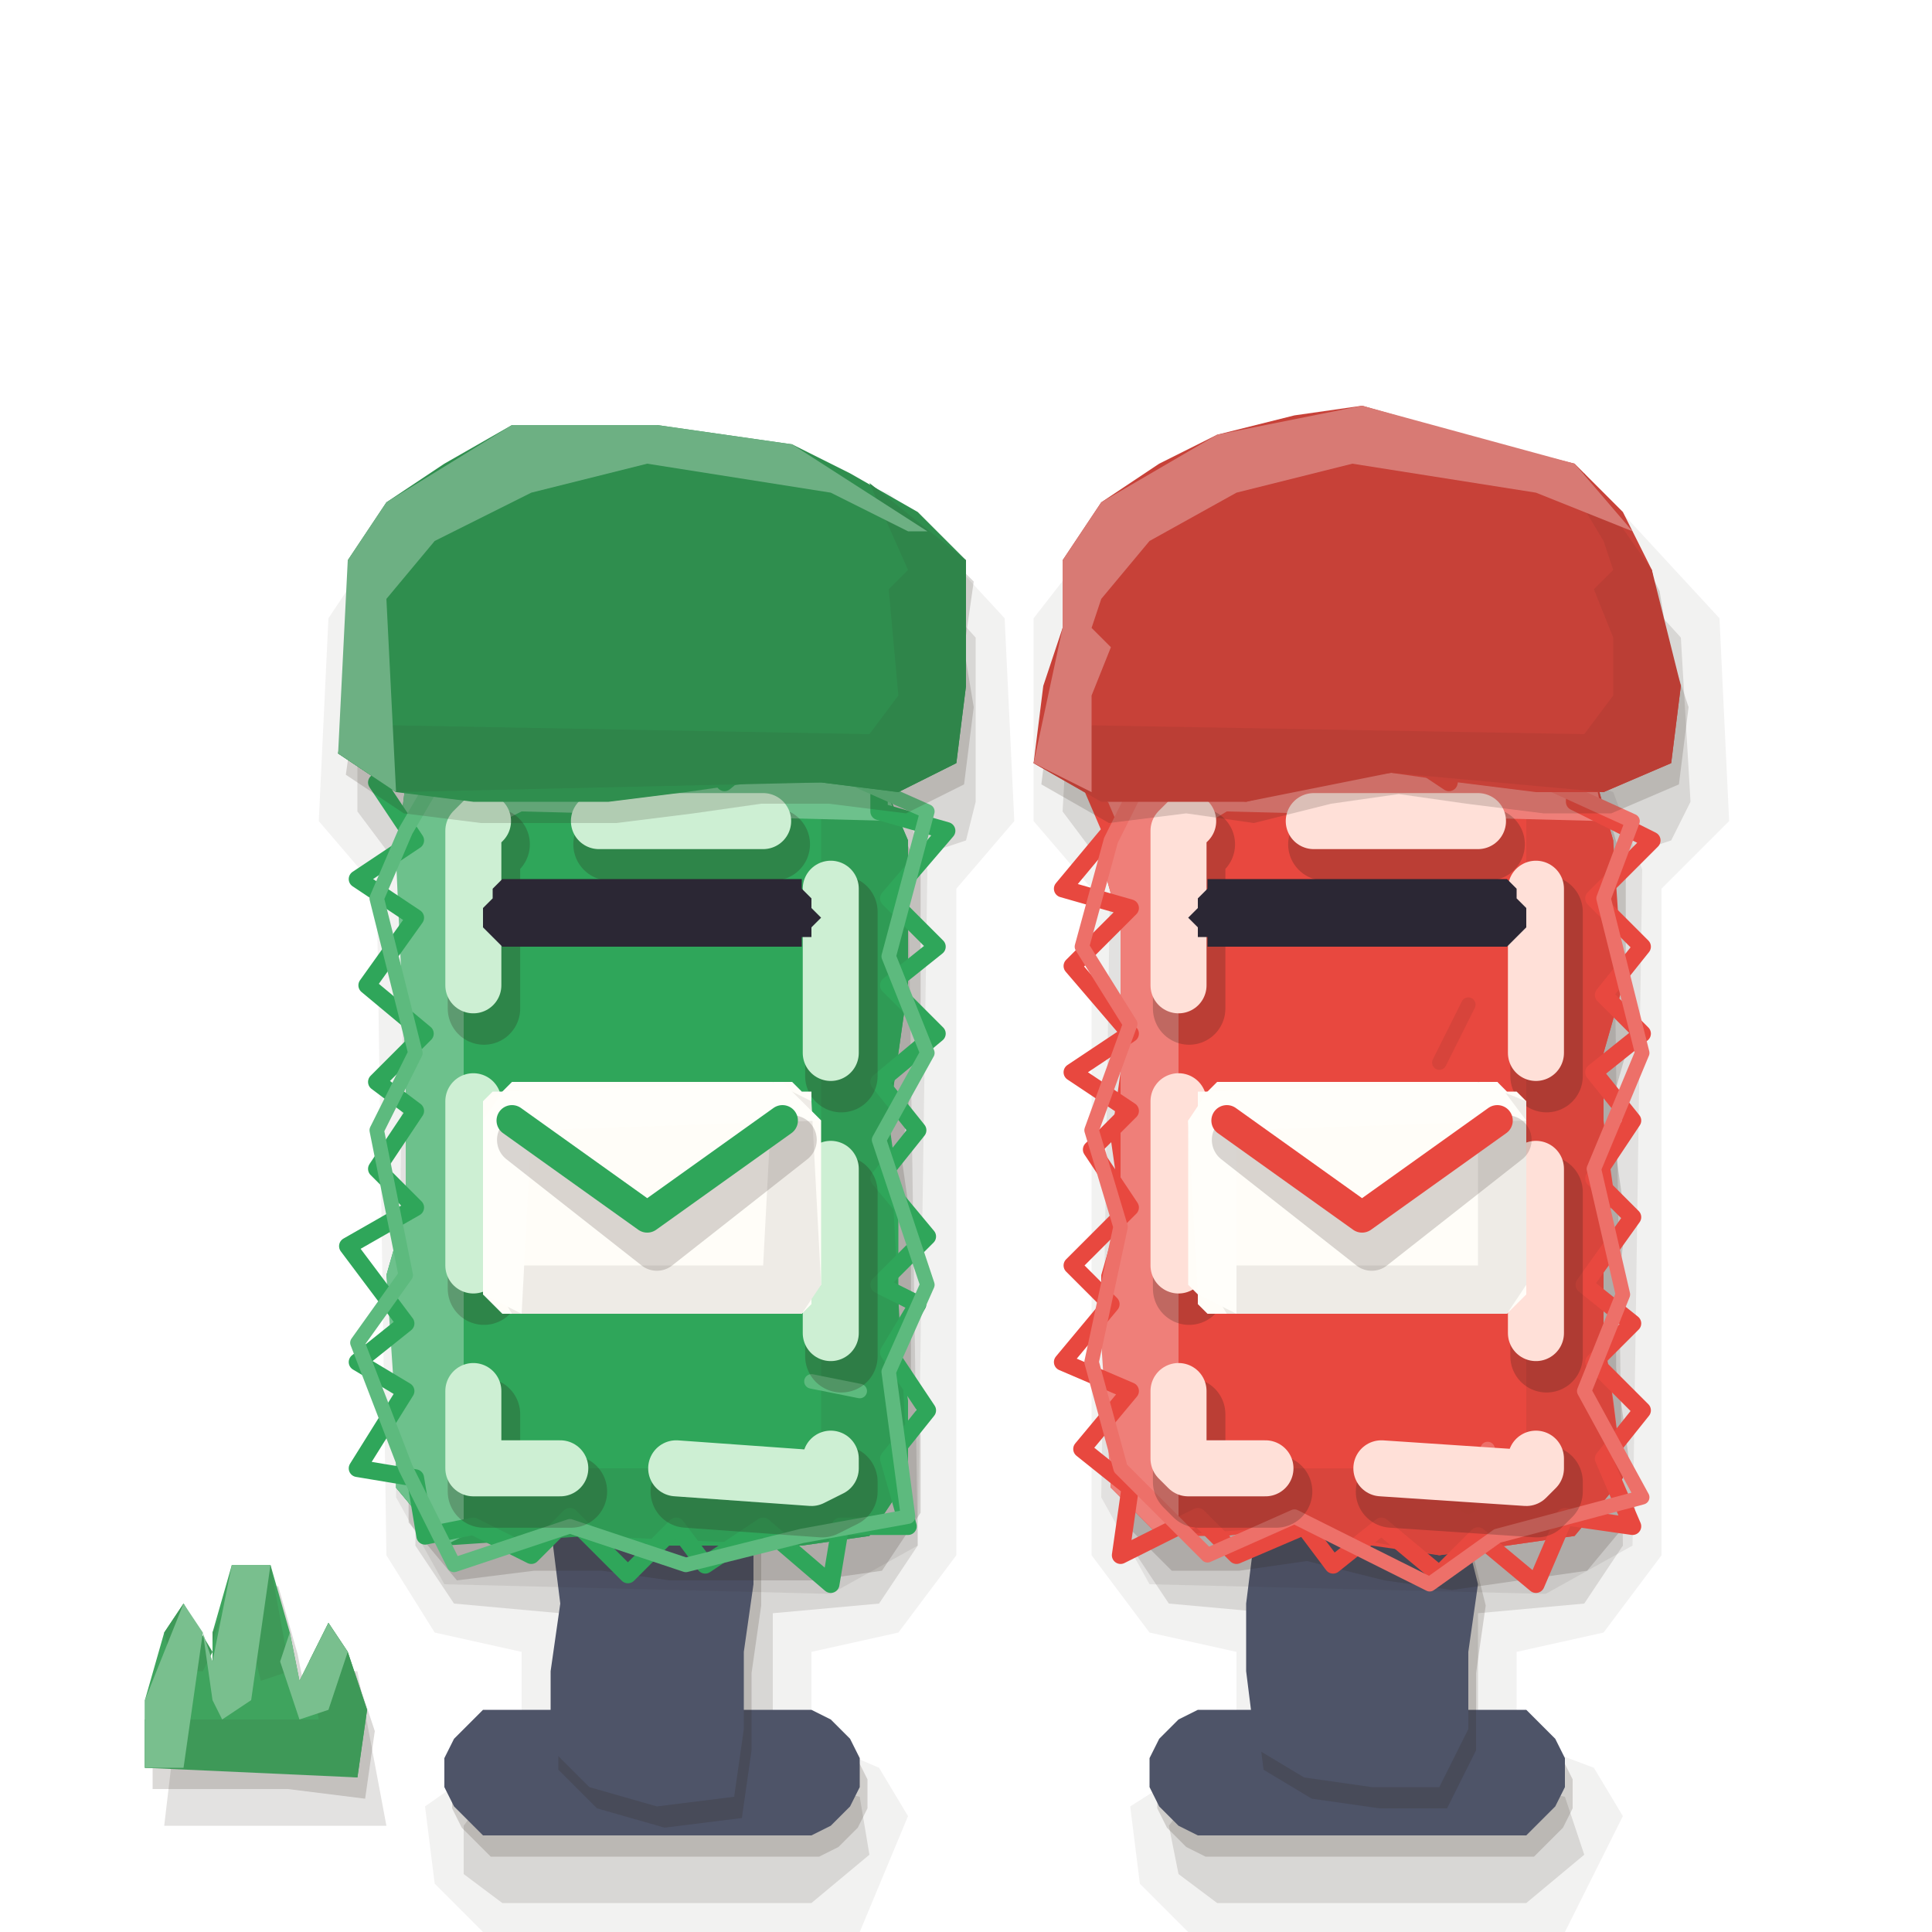
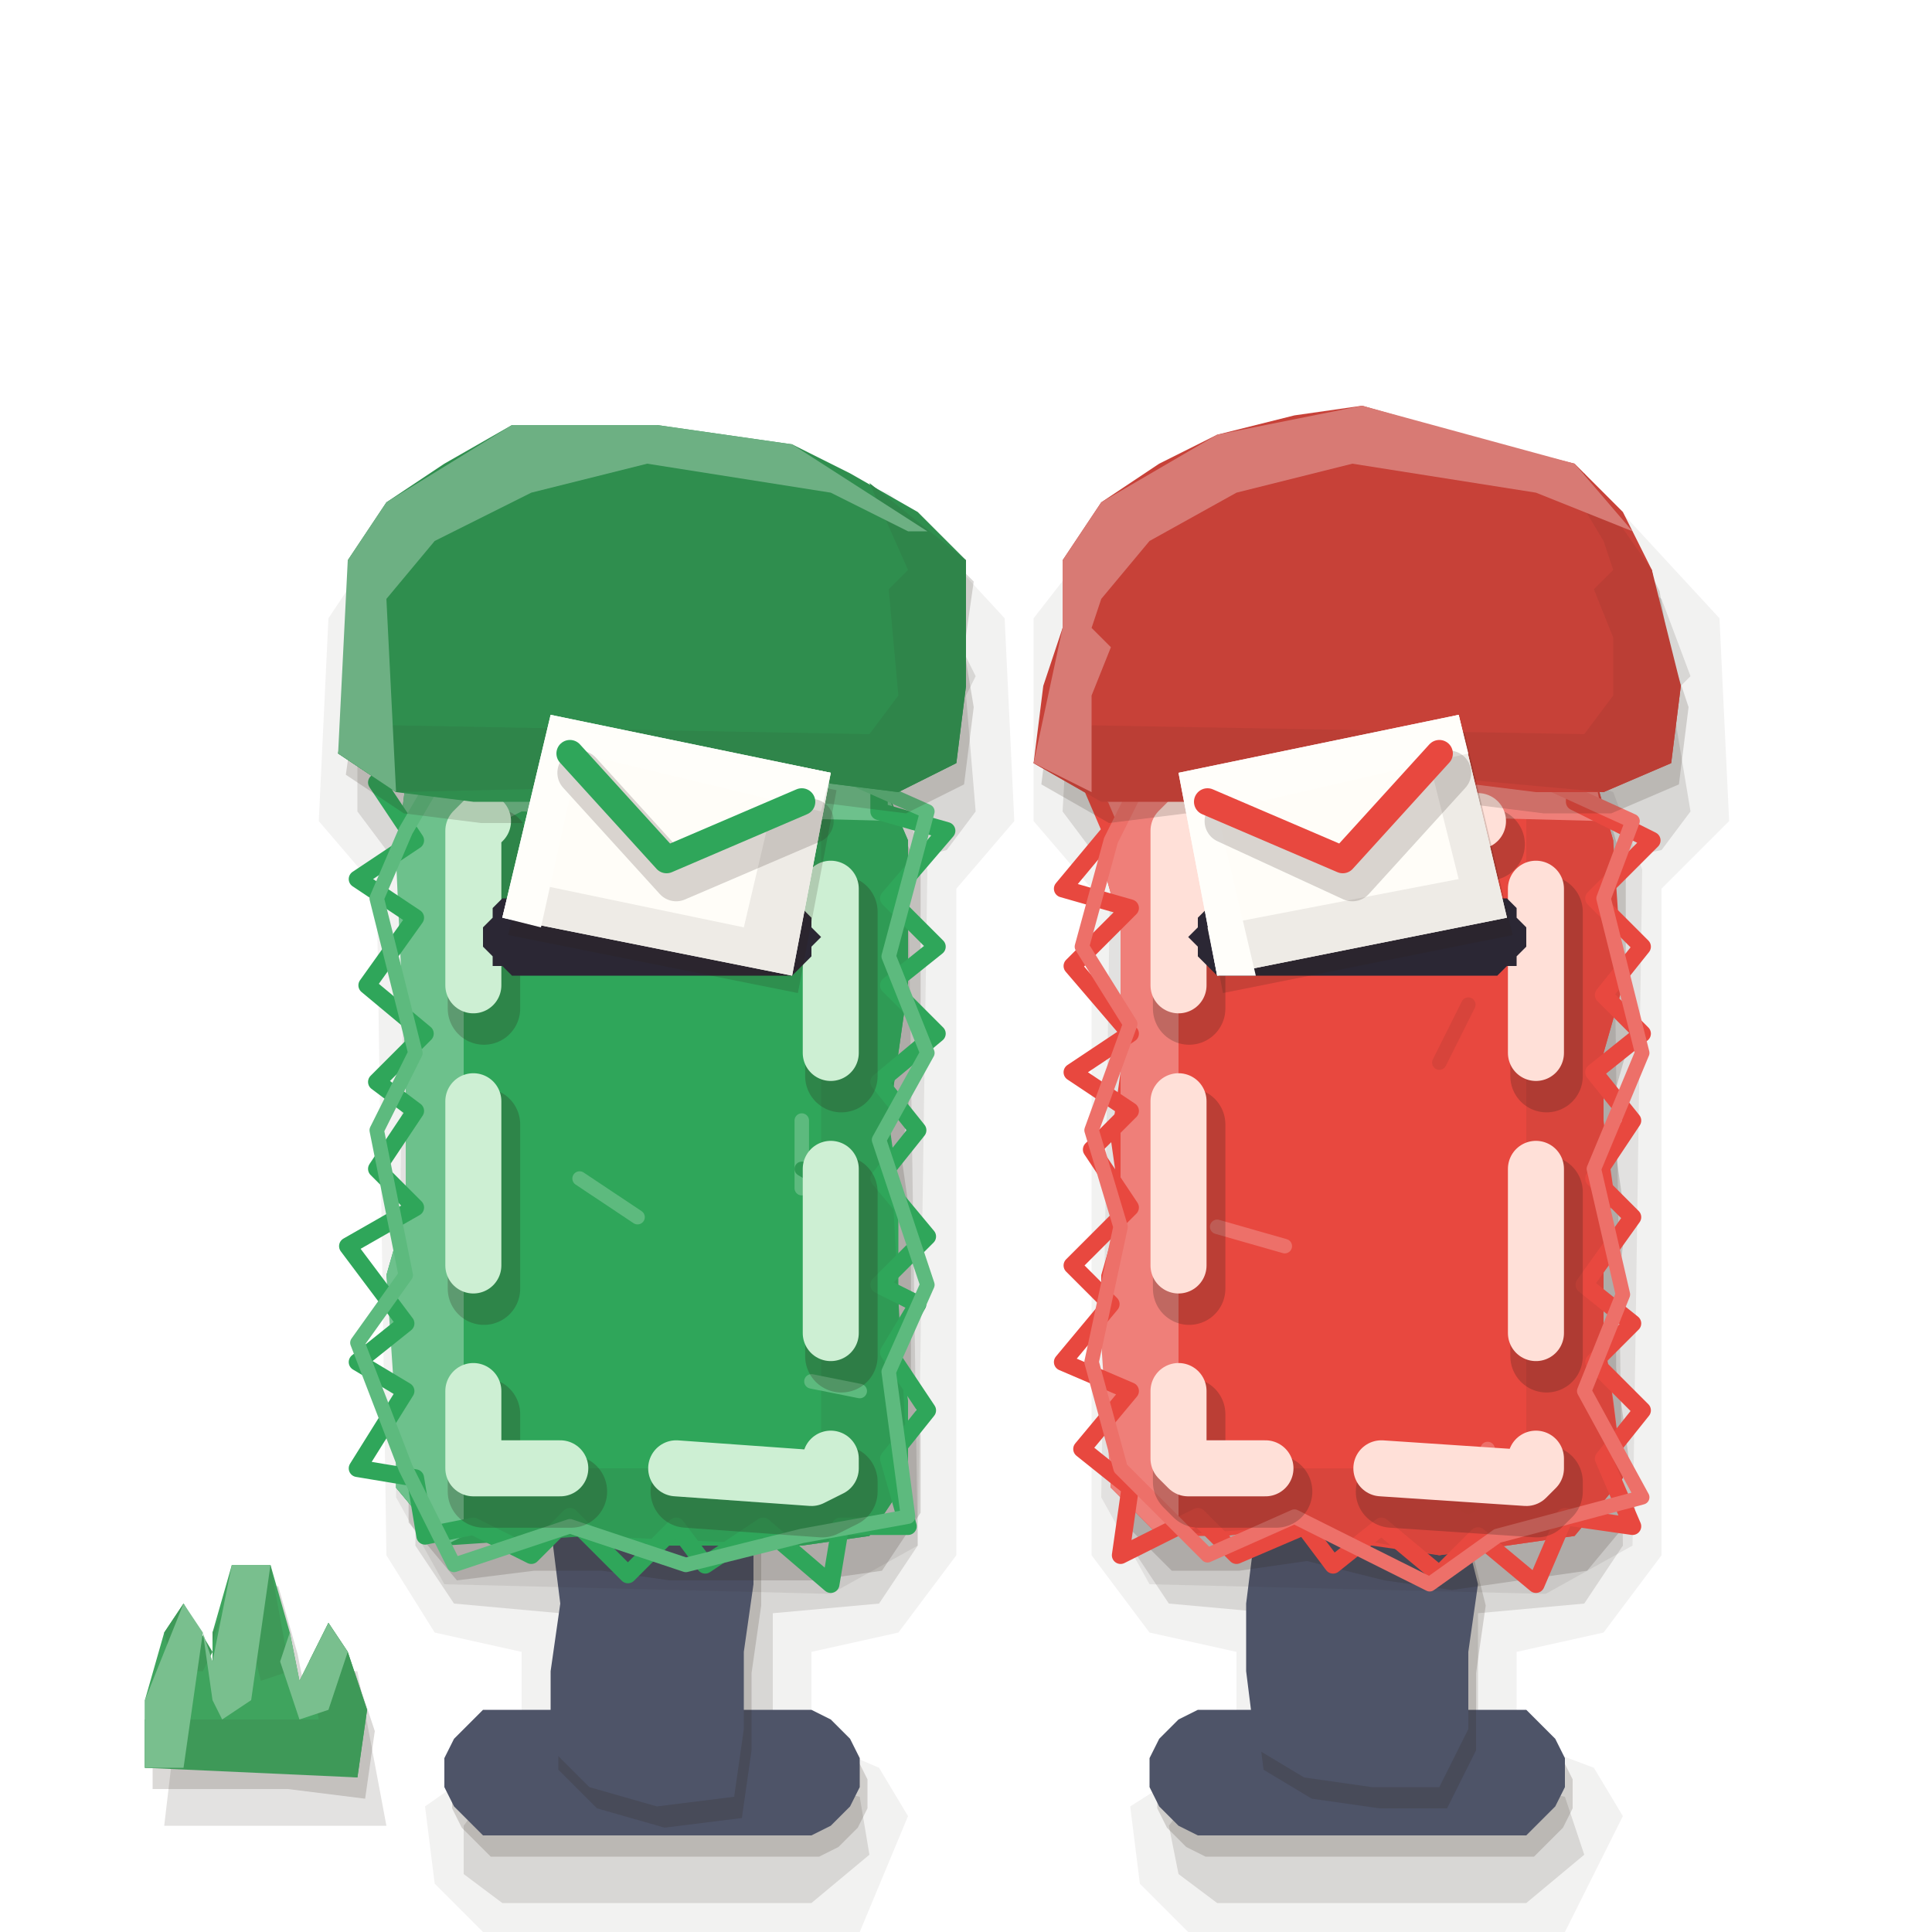
<svg xmlns="http://www.w3.org/2000/svg" viewBox="0 0 100 100" width="100" height="100">
  <defs>
    <path id="p1" d="M19 166l-2 3-2 7 0 7 7 0 7 0 8 1 1-7-2-6-2-3-3 6-1-5-2-7-4 0-2 7 0 3z" />
    <path id="p2" d="M82 177l2 0 2 1 1 1 1 1 1 2 0 2 0 1-1 2-1 1-1 1-2 1-2 0-30 0-2 0-1-1-1-1-1-1-1-2 0-1 0-2 1-2 1-1 1-1 1-1 2 0z" />
    <path id="p3" d="M74 152l-8-3-8 2-1 7 1 8-1 7 0 8 4 4 7 2 8-1 1-7 0-8 1-7 0-8z" />
    <path id="p4" d="M84 78l-7 1-7-1-7 0-7 0-8-1-6 4-1 8 1 7 0 7 0 8 0 7 0 7-2 7 1 7 0 8 0 7 5 6 8-1 7 0 7 1 7 0 8 0 7-1 4-6 0-8-1-7 0-7 0-8-1-7 1-7 1-7 0-7 0-8-3-7z" />
    <path id="p5" d="M86 92l0 17M86 121l0 17M86 151l0 1-2 1-14-1M58 152l-9 0 0-1 0-7M49 131l0-17M49 102l0-16 1-1M62 85l17 0" />
    <path id="p6" d="M100 58l-5-5-7-4-6-3-7-1-7-1-8 0-7 0-7 4-6 4-4 6 0 7 0 6-1 7 6 4 8 1 7 0 7 0 8-1 7-1 7 0 8 1 6-3 1-8-1-6z" />
-     <path id="p7" d="M81 91l1 0 1 0 0 1 1 1 0 1 1 1-1 1 0 1-1 0 0 1-1 0-1 0-27 0-1 0-1 0-1-1-1-1 0-1 0-1 1-1 0-1 1-1 1 0 1 0z" />
-     <path id="p8" d="M81 112l1 0 1 1 1 0 0 1 0 1 1 1 0 17-1 1 0 1-1 1-1 0-1 0-28 0-1 0-1-1-1-1 0-1 0-17 0-1 0-1 1-1 1 0 1-1z" />
+     <path id="p7" d="M81 93l1 0 1 0 0 1 1 1 0 1 1 1-1 1 0 1-1 1-1 1-1 0-27 0-1 0-1-1-1 0 0-1-1-1 0-1 0-1 1-1 0-1 1-1 1 0 1 0z" />
+     <path id="p8" d="M57 74l-5 21 30 6 4-21z" />
    <path id="p9" d="M156 177l2 0 1 1 1 1 1 1 1 2 0 2 0 1-1 2-1 1-1 1-1 1-2 0-30 0-2 0-2-1-1-1-1-1-1-2 0-1 0-2 1-2 1-1 1-1 2-1 2 0z" />
    <path id="p10" d="M147 152l-7 0-8-1-2 7-1 8 0 7 1 8 5 3 7 1 7 0 3-6 0-8 1-7-2-8z" />
    <path id="p11" d="M158 78l-7 1-7 0-8-1-7 0-7 0-7 3-1 8 2 7 0 7 0 8-1 7 1 7-2 7 0 7 1 8 0 7 5 5 7 0 7-1 8 2 7 1 7-1 7-1 5-6-1-8-1-7 0-7 1-8-1-7 0-7 2-7-1-7 0-8-2-7z" />
    <path id="p12" d="M159 92l0 17M159 121l0 17M159 151l0 1-1 1-15-1M131 152l-8 0-1-1 0-7M122 131l0-17M122 102l0-16 1-1M136 85l17 0" />
    <path id="p13" d="M171 59l-3-6-5-5-8-2-7-2-7-2-7 1-8 2-6 3-6 4-4 6 0 7-2 6-1 8 7 4 8-1 7 1 8-2 7-1 7 1 8 1 7 0 7-3 1-8-2-6z" />
-     <path id="p14" d="M154 91l1 0 1 0 1 1 0 1 1 1 0 1 0 1-1 1-1 1-1 0-1 0-27 0-1 0-1 0 0-1-1 0 0-1-1-1 1-1 0-1 1-1 0-1 1 0 1 0z" />
-     <path id="p15" d="M155 112l1 1 1 0 1 1 0 1 0 1 0 17 0 1-1 1-1 1-1 0-28 0-1 0-1 0-1-1 0-1-1-1 0-17 1-1 0-1 0-1 1 0 1-1 1 0z" />
+     <path id="p14" d="M154 93l1 0 1 0 1 1 0 1 1 1 0 1 0 1-1 1 0 1-1 0-1 1-1 0-27 0-1 0-1-1-1-1 0-1-1-1 1-1 0-1 1-1 0-1 1 0 1 0z" />
+     <path id="p15" d="M122 80l4 21 30-6-5-21z" />
  </defs>
  <g transform="scale(0.5)">
    <path d="M22 172l-3 0-2 17 23 0-3-16-3 0-2 8-3-15-2 1-3 14z" fill="#2A1C14" opacity=".13" />
    <use href="#p1" fill="#2A1C14" opacity=".17" transform="translate(.8 2.2)" />
    <use href="#p1" fill="#3FA45E" />
    <path d="M17 169l1 4 3 0 1-2-3-5zM15 183l22 1 1-7-2-6-2-3-2 4 1 6-18 0zM30 173l-2-11-4 0 3 12zM22 169l0 1 1-3z" fill="#3E9958" />
    <path d="M19 166l-4 10 0 7 4 0 2-14zM36 171l-2-3-3 6-1-5-1 3 2 6 3-1zM28 162l-4 0-2 10-1-3 1 7 1 2 3-2z" fill="#79BF8E" />
    <path d="M107 64l0 21 6 7 0 69 6 8 9 2 0 9-11 7 1 8 5 5 39 0 6-12-3-5-8-3 0-9 9-2 6-8 0-69 7-7-1-21-12-13-27-5-25 9zM34 64l-1 21 6 7 1 69 5 8 9 2 0 9-10 7 1 8 5 5 39 0 5-12-3-5-7-3 0-9 9-2 6-8 0-69 6-7-1-21-12-13-27-5-25 9z" fill="#2A1C14" opacity=".06" />
-     <path d="M91 55l-12-4-20 0-16 7-6 8 0 18 3 4 4 1-1 71 4 6 11 1 0 17-7 1-3 4 0 5 4 3 32 0 6-5-1-6-9-2 0-17 11-1 4-6-1-71 6-2 1-4 0-17zM164 55l-11-4-20 0-12 4-10 11-1 18 3 4 5 1-1 71 4 6 11 1 0 17-8 1-3 4 1 5 4 3 32 0 6-5-2-6-9-2 0-17 11-1 4-6-1-71 6-2 2-4-1-17z" fill="#2A1C14" opacity=".13" />
+     <path d="M85 53l-13-3-13 1-16 7-6 8 0 18 3 4 4 1-1 71 4 6 11 1 0 17-7 1-3 4 0 5 4 3 32 0 6-5-1-6-9-2 0-17 11-1 4-6-1-71 4-1 3-4-1-12 1-2-6-12zM159 53l-13-3-13 1-12 4-10 11-1 18 3 4 5 1-1 71 4 6 11 1 0 17-8 1-3 4 1 5 4 3 32 0 6-5-2-6-9-2 0-17 11-1 4-6-1-71 5-1 3-4-2-12 2-2-3-8z" fill="#2A1C14" opacity=".13" />
    <use href="#p2" fill="#2A1C14" opacity=".17" transform="translate(.8 2.2)" />
    <use href="#p2" fill="#4E5468" />
    <use href="#p3" fill="#2A1C14" opacity=".17" transform="translate(.8 2.2)" />
    <use href="#p3" fill="#4E5468" />
    <path d="M86 79l-35 0-9 6-1 70 5 9 40 1 9-5 1-70-3-8z" fill="#2A1C14" opacity=".08" />
    <use href="#p4" fill="#2A1C14" opacity=".17" transform="translate(1.3 3.6)" />
    <use href="#p4" fill="#2FA65A" />
    <path d="M41 154l5 6 15-1 22 1 7-1 4-6-2-37 2-14 0-15-3-7-6-2 0 71-6 3-37 0z" fill="#2F9B55" />
    <path d="M77 79l-29-2-6 4-1 8 1 22 0 14-2 7 1 15 0 7 5 6 2-1 0-72 6-3 39 1-2-5-7-2z" fill="#6DC18C" />
    <path d="M83 116l0 7m-23-1l6 4m18 17l5 1" fill="none" stroke="#5DBA7E" stroke-width="1.5" stroke-linecap="round" stroke-linejoin="round" />
    <path d="M83 121l5 3" fill="none" stroke="#2F9A54" stroke-width="1.5" stroke-linecap="round" stroke-linejoin="round" />
    <path d="M84 80l7-2 0 6 7 2-6 7 5 5-5 4 5 5-6 5 4 5-4 5 5 6-5 5 4 2-3 5 4 6-4 5 2 7-7 0-1 6-7-6-6 4-3-4-5 5-6-6-4 4-6-3-5 1-1-6-6-1 5-8-5-3 5-4-6-8 7-4-4-4 4-6-4-3 5-5-6-5 5-7-6-4 6-4-4-6 7-1 4-5 6 5 5-6 4 6 5-7 5 8 6-5 3 4" fill="none" stroke="#2FA65A" stroke-width="1.8" stroke-linecap="round" stroke-linejoin="round" />
    <path d="M87 80l9 4-4 15 4 10-5 9 5 15-4 9 2 15-11 2-12 3-12-4-12 4-5-10-5-13 5-7-3-15 4-8-4-16 3-7 7-12 12 5 13-4 13 5" fill="none" stroke="#5DBA7E" stroke-width="1.5" stroke-linecap="round" stroke-linejoin="round" />
    <use href="#p5" fill="none" stroke="#2A1C14" stroke-width="7.5" stroke-linecap="round" stroke-linejoin="round" opacity=".24" transform="translate(1.1 2.4)" />
    <use href="#p5" fill="none" stroke="#CDEFD3" stroke-width="5.8" stroke-linecap="round" stroke-linejoin="round" />
    <use href="#p6" fill="#2A1C14" opacity=".17" transform="translate(.8 2.2)" />
    <use href="#p6" fill="#2F8E4E" />
    <path d="M100 58l-10-8 4 9-2 2 1 11-3 4-54-1-1 3 6 4 44-1 8 1 6-3 1-8z" fill="#2F854A" />
    <path d="M96 55l-14-9-14-2-15 0-13 8-4 6-1 20 6 4-1-20 5-6 10-5 12-3 19 3 8 4z" fill="#6DB083" />
    <use href="#p7" fill="#2B2734" />
+     <use href="#p8" fill="#2A1C14" opacity=".17" transform="translate(.6 1.8)" />
    <use href="#p8" fill="#FFFDF8" />
-     <path d="M50 131l3 5 30 0 2-3-1-19-4-2-1 19z" fill="#EEEBE6" />
-     <path d="M85 116l-4-4-29 1-2 3 0 18 4 2 1-19z" fill="#FFFEFA" />
-     <path d="M54 118l14 11 14-11" fill="none" stroke="#2A1C14" stroke-width="5.1" stroke-linecap="round" stroke-linejoin="round" opacity=".18" />
-     <path d="M53 116l14 10 14-10" fill="none" stroke="#2FA65A" stroke-width="3.2" stroke-linecap="round" stroke-linejoin="round" />
+     <path d="M52 95l30 6 4-21-5-1-4 17-24-5z" fill="#EEEBE6" />
+     <path d="M52 95l4 1 4-18 25 6 1-4-29-6z" fill="#FFFEFA" />
+     <path d="M60 80l10 11 14-6" fill="none" stroke="#2A1C14" stroke-width="4.6" stroke-linecap="round" stroke-linejoin="round" opacity=".18" />
+     <path d="M59 78l10 11 14-6" fill="none" stroke="#2FA65A" stroke-width="2.8" stroke-linecap="round" stroke-linejoin="round" />
    <use href="#p9" fill="#2A1C14" opacity=".17" transform="translate(.8 2.2)" />
    <use href="#p9" fill="#4E5468" />
    <use href="#p10" fill="#2A1C14" opacity=".17" transform="translate(.8 2.2)" />
    <use href="#p10" fill="#4E5468" />
    <path d="M159 79l-35 0-9 6-1 70 5 9 41 1 9-5 1-70-3-8z" fill="#2A1C14" opacity=".08" />
    <use href="#p11" fill="#2A1C14" opacity=".17" transform="translate(1.3 3.6)" />
    <use href="#p11" fill="#E8483F" />
    <path d="M115 154l5 5 14-1 15 3 14-2 5-6-2-15 0-29 2-7-1-15-2-7-7-2 0 71-5 3-38 0z" fill="#D9453C" />
    <path d="M151 79l-29-1-7 3-1 8 2 7 0 29-2 14 1 15 5 5 2 0 0-72 5-3 39 1-1-5-7-2z" fill="#EF7F79" />
    <path d="M126 127l7 2m21 21l1 4" fill="none" stroke="#ED7069" stroke-width="1.5" stroke-linecap="round" stroke-linejoin="round" />
    <path d="M152 104l-3 6m-2 42l5 4" fill="none" stroke="#D7443B" stroke-width="1.5" stroke-linecap="round" stroke-linejoin="round" />
    <path d="M159 79l4-2 0 6 8 4-6 6 5 5-4 5 4 4-5 4 4 5-4 6 4 4-5 7 5 4-4 4 5 5-4 5 3 7-7-1-3 7-6-5-4 4-6-5-5 4-3-4-7 3-4-4-8 4 1-7-5-4 5-6-7-3 5-6-4-4 6-6-4-6 4-4-6-4 6-4-6-7 6-6-7-2 5-6-3-7 8 1 5-4 4 3 5-4 3 4 7-2 6 4 1-5 8 3" fill="none" stroke="#E8483F" stroke-width="1.8" stroke-linecap="round" stroke-linejoin="round" />
    <path d="M158 80l11 5-3 8 4 16-5 12 3 13-4 10 6 11-15 4-7 5-14-7-9 4-9-9-3-11 3-14-3-10 4-11-5-8 3-11 5-10 13 2 14-2 11 3" fill="none" stroke="#ED7069" stroke-width="1.5" stroke-linecap="round" stroke-linejoin="round" />
    <use href="#p12" fill="none" stroke="#2A1C14" stroke-width="7.5" stroke-linecap="round" stroke-linejoin="round" opacity=".24" transform="translate(1.1 2.4)" />
    <use href="#p12" fill="none" stroke="#FFE0D8" stroke-width="5.8" stroke-linecap="round" stroke-linejoin="round" />
    <use href="#p13" fill="#2A1C14" opacity=".17" transform="translate(.8 2.2)" />
    <use href="#p13" fill="#C74138" />
    <path d="M171 59l-7-10-1 2 3 5 1 3-2 2 2 5 0 6-3 4-56-1-1 4 7 4 15 0 15-3 22 2 7-3 1-8z" fill="#BB3E35" />
    <path d="M169 55l-6-7-22-6-15 3-12 7-4 6 0 7-3 14 6 3 0-10 2-5-2-2 1-3 5-6 9-5 12-3 19 3z" fill="#D87A74" />
    <use href="#p14" fill="#2B2734" />
+     <use href="#p15" fill="#2A1C14" opacity=".17" transform="translate(.6 1.8)" />
    <use href="#p15" fill="#FFFDF8" />
-     <path d="M124 131l3 5 29 0 2-3 0-19-5-2 0 19z" fill="#EEEBE6" />
-     <path d="M158 116l-3-4-30 1-2 3 1 18 4 2 0-19z" fill="#FFFEFA" />
-     <path d="M128 118l14 11 14-11" fill="none" stroke="#2A1C14" stroke-width="5.1" stroke-linecap="round" stroke-linejoin="round" opacity=".18" />
-     <path d="M127 116l14 10 14-10" fill="none" stroke="#E8483F" stroke-width="3.2" stroke-linecap="round" stroke-linejoin="round" />
+     <path d="M126 101l30-6-5-21-4 1 4 16-26 5z" fill="#EEEBE6" />
+     <path d="M126 101l4 0-4-17 26-6-1-4-29 6z" fill="#FFFEFA" />
+     <path d="M127 85l13 6 10-11" fill="none" stroke="#2A1C14" stroke-width="4.6" stroke-linecap="round" stroke-linejoin="round" opacity=".18" />
+     <path d="M125 83l14 6 10-11" fill="none" stroke="#E8483F" stroke-width="2.8" stroke-linecap="round" stroke-linejoin="round" />
  </g>
</svg>
